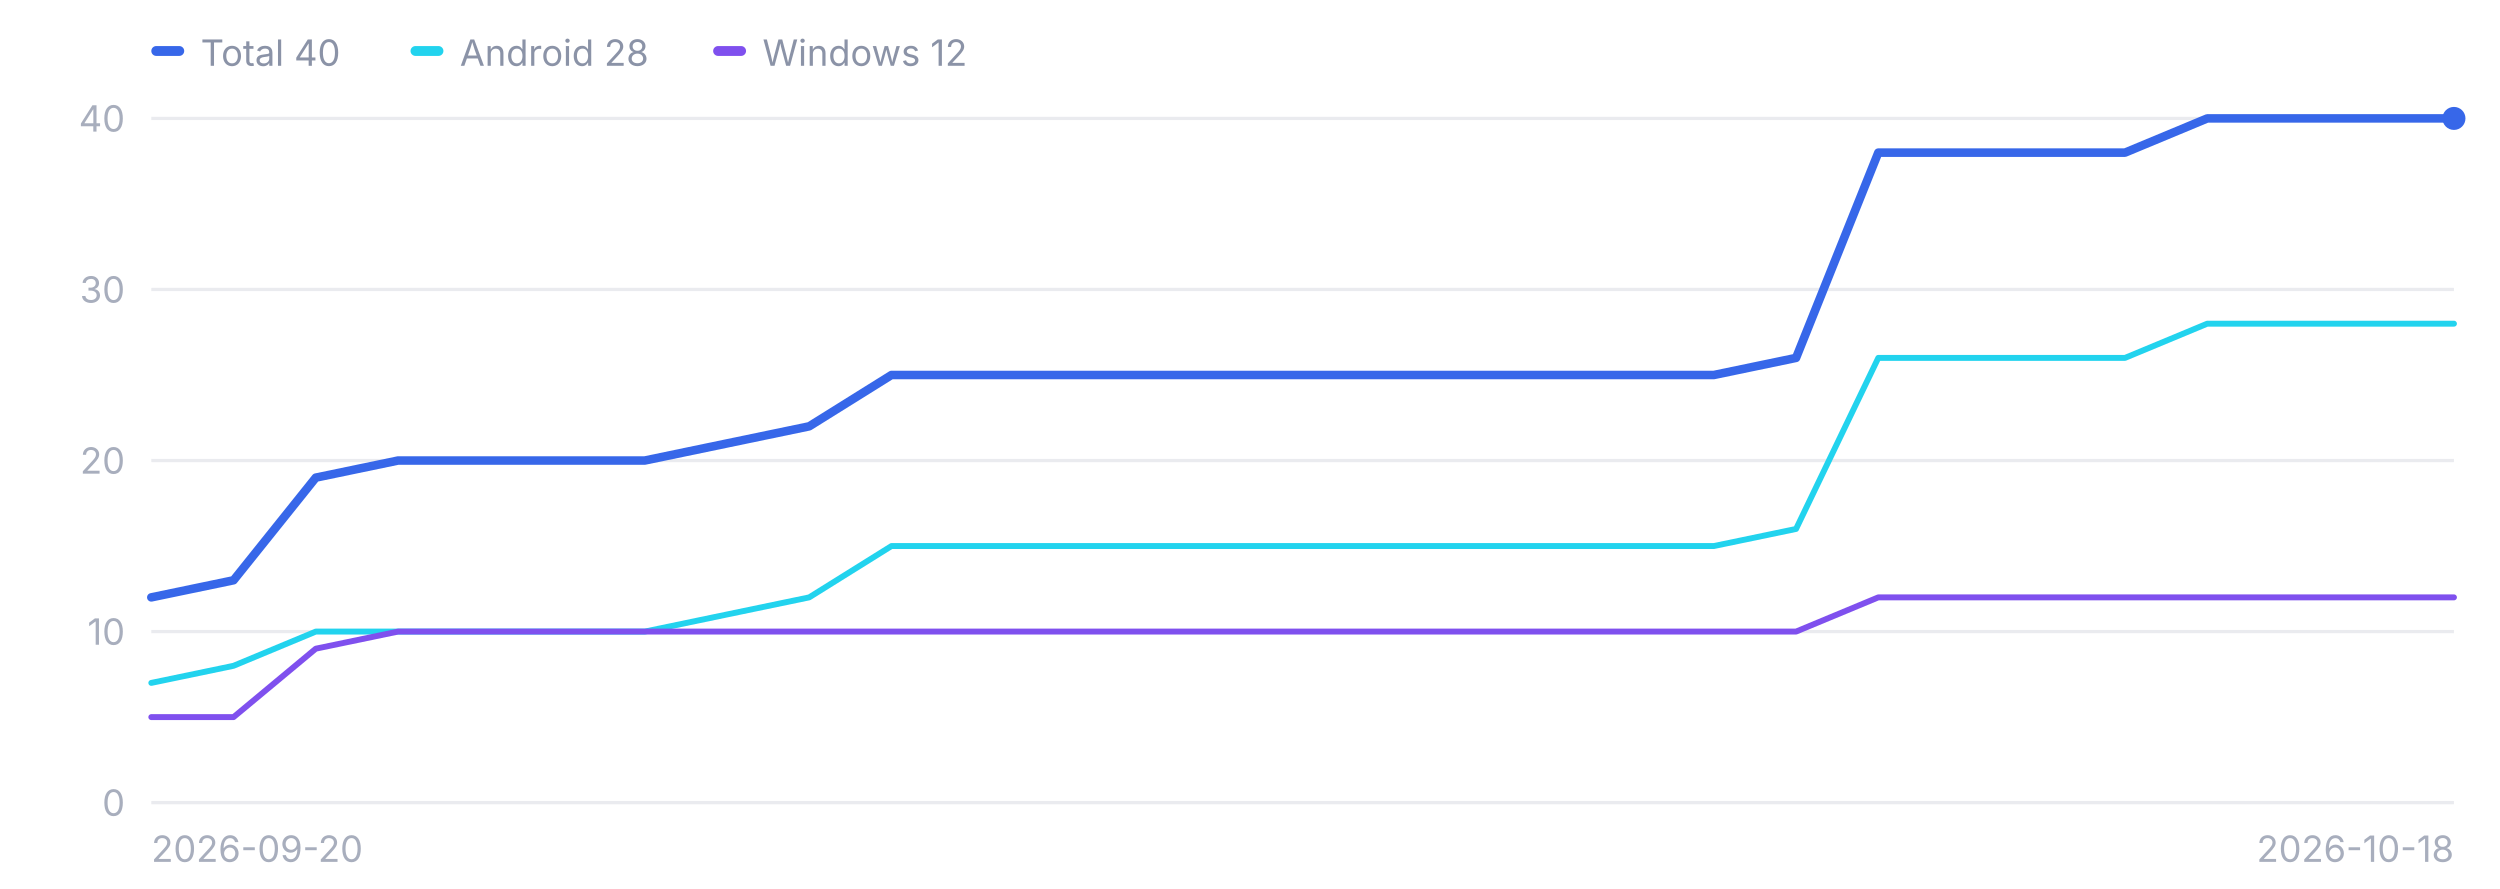
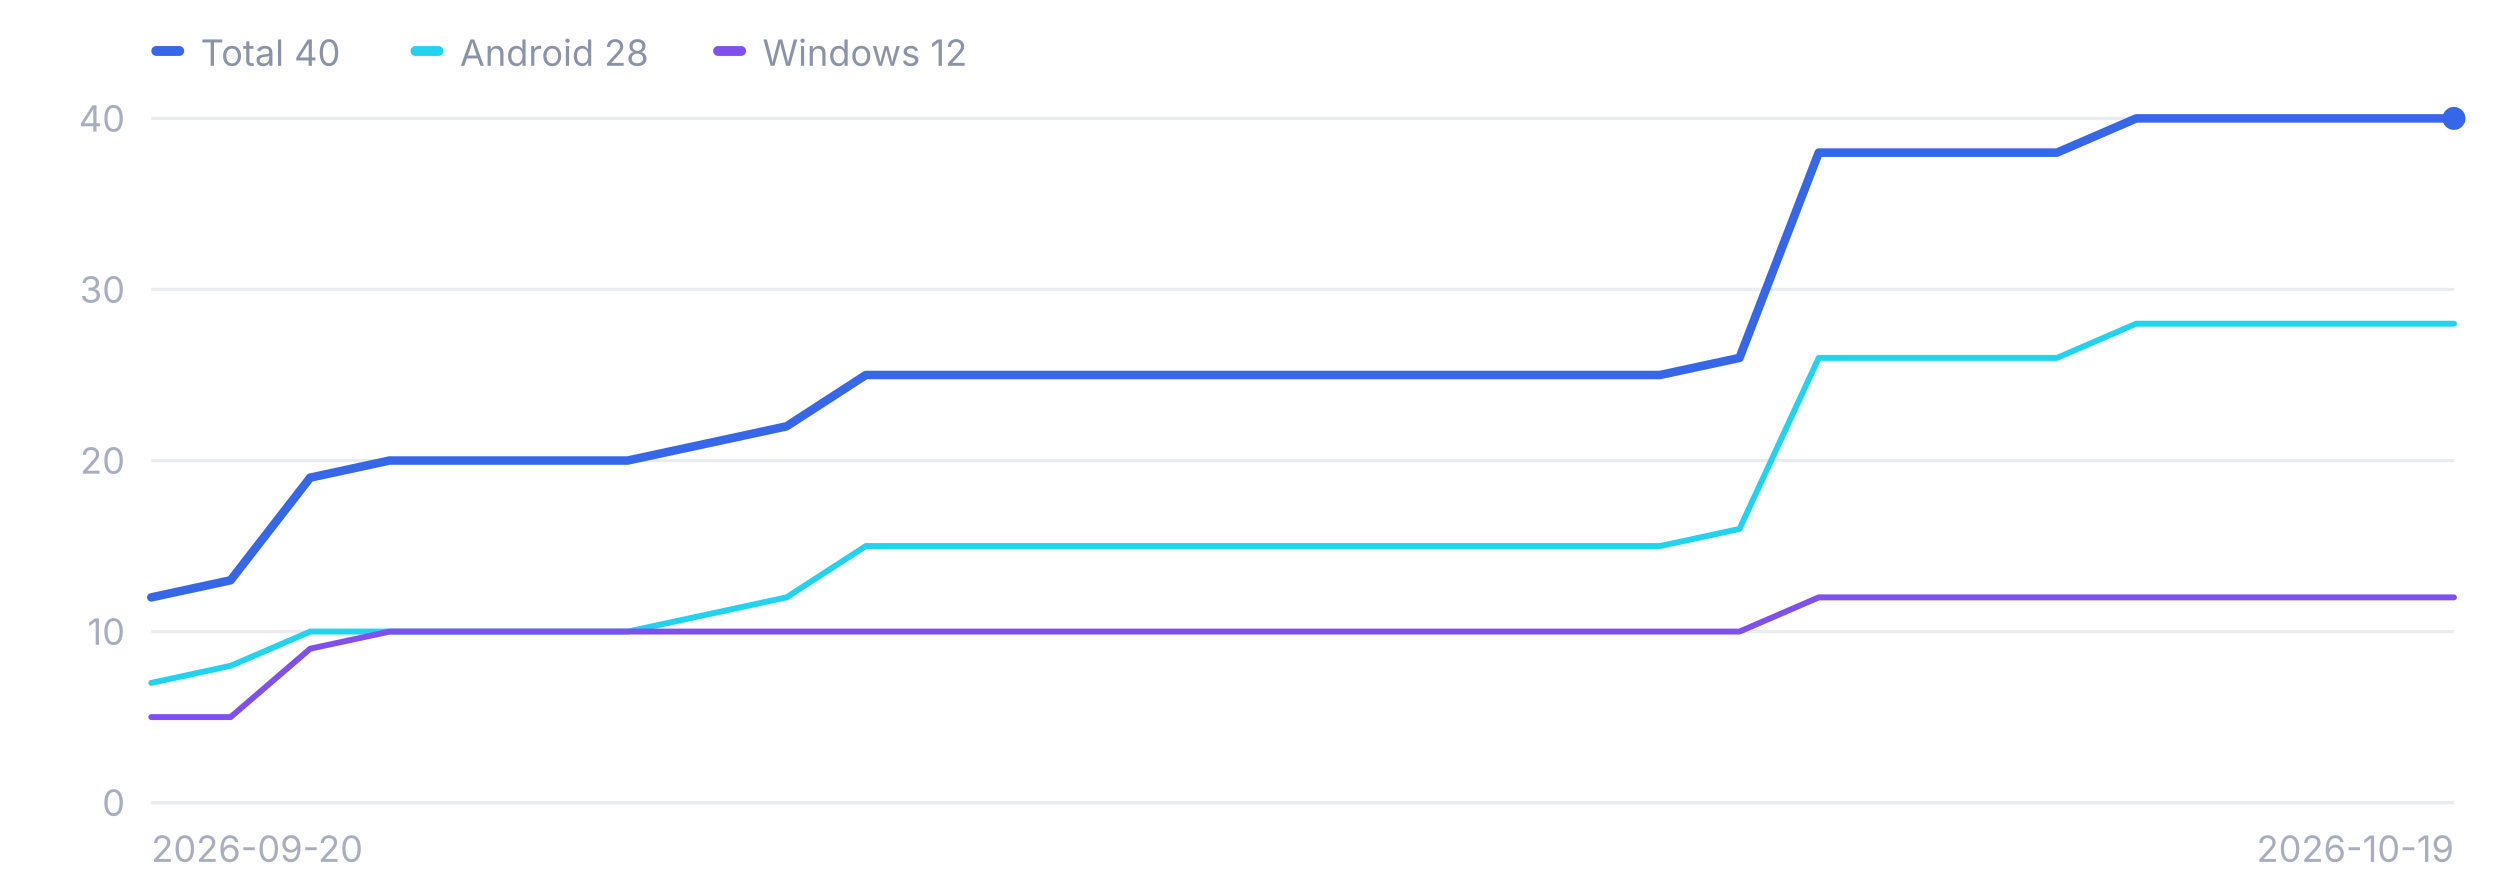
<svg xmlns="http://www.w3.org/2000/svg" width="760" height="270" viewBox="0 0 760 270" role="img" aria-label="CubePilot downloads over time. Latest total 40.">
  <style>text{font-family:system-ui,-apple-system,Segoe UI,sans-serif}</style>
  <line x1="46" y1="244.0" x2="746" y2="244.0" stroke="#8b93a7" stroke-opacity="0.18" stroke-width="1" />
  <text x="38" y="248.0" text-anchor="end" font-size="11" fill="#8b93a7" fill-opacity="0.75">0</text>
  <line x1="46" y1="192.0" x2="746" y2="192.0" stroke="#8b93a7" stroke-opacity="0.18" stroke-width="1" />
  <text x="38" y="196.0" text-anchor="end" font-size="11" fill="#8b93a7" fill-opacity="0.75">10</text>
  <line x1="46" y1="140.0" x2="746" y2="140.0" stroke="#8b93a7" stroke-opacity="0.18" stroke-width="1" />
  <text x="38" y="144.0" text-anchor="end" font-size="11" fill="#8b93a7" fill-opacity="0.75">20</text>
  <line x1="46" y1="88.0" x2="746" y2="88.0" stroke="#8b93a7" stroke-opacity="0.18" stroke-width="1" />
  <text x="38" y="92.0" text-anchor="end" font-size="11" fill="#8b93a7" fill-opacity="0.75">30</text>
  <line x1="46" y1="36.0" x2="746" y2="36.0" stroke="#8b93a7" stroke-opacity="0.18" stroke-width="1" />
  <text x="38" y="40.0" text-anchor="end" font-size="11" fill="#8b93a7" fill-opacity="0.75">40</text>
-   <polyline points="46.0,207.6 71.0,202.4 96.0,192.0 121.0,192.0 146.0,192.0 171.0,192.0 196.0,192.0 221.0,186.8 246.0,181.6 271.0,166.0 296.0,166.0 321.0,166.0 346.0,166.0 371.0,166.0 396.0,166.0 421.0,166.0 446.0,166.0 471.0,166.0 496.0,166.0 521.0,166.0 546.0,160.8 571.0,108.8 596.0,108.8 621.0,108.8 646.0,108.8 671.0,98.4 696.0,98.4 721.0,98.4 746.0,98.4" fill="none" stroke="#22D3EE" stroke-width="1.8" stroke-linejoin="round" stroke-linecap="round" />
-   <polyline points="46.0,218.0 71.0,218.0 96.0,197.2 121.0,192.0 146.0,192.0 171.0,192.0 196.0,192.0 221.0,192.0 246.0,192.0 271.0,192.0 296.0,192.0 321.0,192.0 346.0,192.0 371.0,192.0 396.0,192.0 421.0,192.0 446.0,192.0 471.0,192.0 496.0,192.0 521.0,192.0 546.0,192.0 571.0,181.6 596.0,181.6 621.0,181.6 646.0,181.6 671.0,181.6 696.0,181.6 721.0,181.6 746.0,181.6" fill="none" stroke="#7F50EE" stroke-width="1.8" stroke-linejoin="round" stroke-linecap="round" />
-   <polyline points="46.0,181.6 71.0,176.4 96.0,145.2 121.0,140.0 146.0,140.0 171.0,140.0 196.0,140.0 221.0,134.8 246.0,129.6 271.0,114.0 296.0,114.0 321.0,114.0 346.0,114.0 371.0,114.0 396.0,114.0 421.0,114.0 446.0,114.0 471.0,114.0 496.0,114.0 521.0,114.0 546.0,108.8 571.0,46.4 596.0,46.4 621.0,46.4 646.0,46.4 671.0,36.0 696.0,36.0 721.0,36.0 746.0,36.0" fill="none" stroke="#3767E9" stroke-width="2.6" stroke-linejoin="round" stroke-linecap="round" />
+   <polyline points="46.0,207.6 70.1,202.4 94.3,192.0 118.4,192.0 142.6,192.0 166.7,192.0 190.8,192.0 215.0,186.8 239.1,181.6 263.2,166.0 287.4,166.0 311.5,166.0 335.7,166.0 359.8,166.0 383.9,166.0 408.1,166.0 432.2,166.0 456.3,166.0 480.5,166.0 504.6,166.0 528.8,160.8 552.9,108.8 577.0,108.8 601.2,108.8 625.3,108.8 649.4,98.4 673.6,98.4 697.7,98.4 721.9,98.4 746.0,98.4" fill="none" stroke="#22D3EE" stroke-width="1.8" stroke-linejoin="round" stroke-linecap="round" />
+   <polyline points="46.0,218.0 70.1,218.0 94.3,197.2 118.4,192.0 142.6,192.0 166.7,192.0 190.8,192.0 215.0,192.0 239.1,192.0 263.2,192.0 287.4,192.0 311.5,192.0 335.7,192.0 359.8,192.0 383.9,192.0 408.1,192.0 432.2,192.0 456.3,192.0 480.5,192.0 504.6,192.0 528.8,192.0 552.9,181.6 577.0,181.6 601.2,181.6 625.3,181.6 649.4,181.6 673.6,181.6 697.7,181.6 721.9,181.6 746.0,181.6" fill="none" stroke="#7F50EE" stroke-width="1.8" stroke-linejoin="round" stroke-linecap="round" />
+   <polyline points="46.0,181.6 70.1,176.4 94.3,145.2 118.4,140.0 142.6,140.0 166.7,140.0 190.8,140.0 215.0,134.8 239.1,129.6 263.2,114.0 287.4,114.0 311.5,114.0 335.7,114.0 359.8,114.0 383.9,114.0 408.1,114.0 432.2,114.0 456.3,114.0 480.5,114.0 504.6,114.0 528.8,108.8 552.9,46.4 577.0,46.4 601.2,46.4 625.3,46.4 649.4,36.0 673.6,36.0 697.7,36.0 721.9,36.0 746.0,36.0" fill="none" stroke="#3767E9" stroke-width="2.6" stroke-linejoin="round" stroke-linecap="round" />
  <circle cx="746.0" cy="36.0" r="3.5" fill="#3767E9" />
  <text x="46" y="262" font-size="11" fill="#8b93a7" fill-opacity="0.75">2026-09-20</text>
-   <text x="746" y="262" text-anchor="end" font-size="11" fill="#8b93a7" fill-opacity="0.75">2026-10-18</text>
+   <text x="746" y="262" text-anchor="end" font-size="11" fill="#8b93a7" fill-opacity="0.75">2026-10-19</text>
  <rect x="46" y="14" width="10" height="3" rx="1.5" fill="#3767E9" />
  <text x="61" y="20" font-size="11" fill="#8b93a7">Total 40</text>
  <rect x="124.8" y="14" width="10" height="3" rx="1.5" fill="#22D3EE" />
  <text x="139.8" y="20" font-size="11" fill="#8b93a7">Android 28</text>
  <rect x="216.8" y="14" width="10" height="3" rx="1.5" fill="#7F50EE" />
  <text x="231.8" y="20" font-size="11" fill="#8b93a7">Windows 12</text>
</svg>
